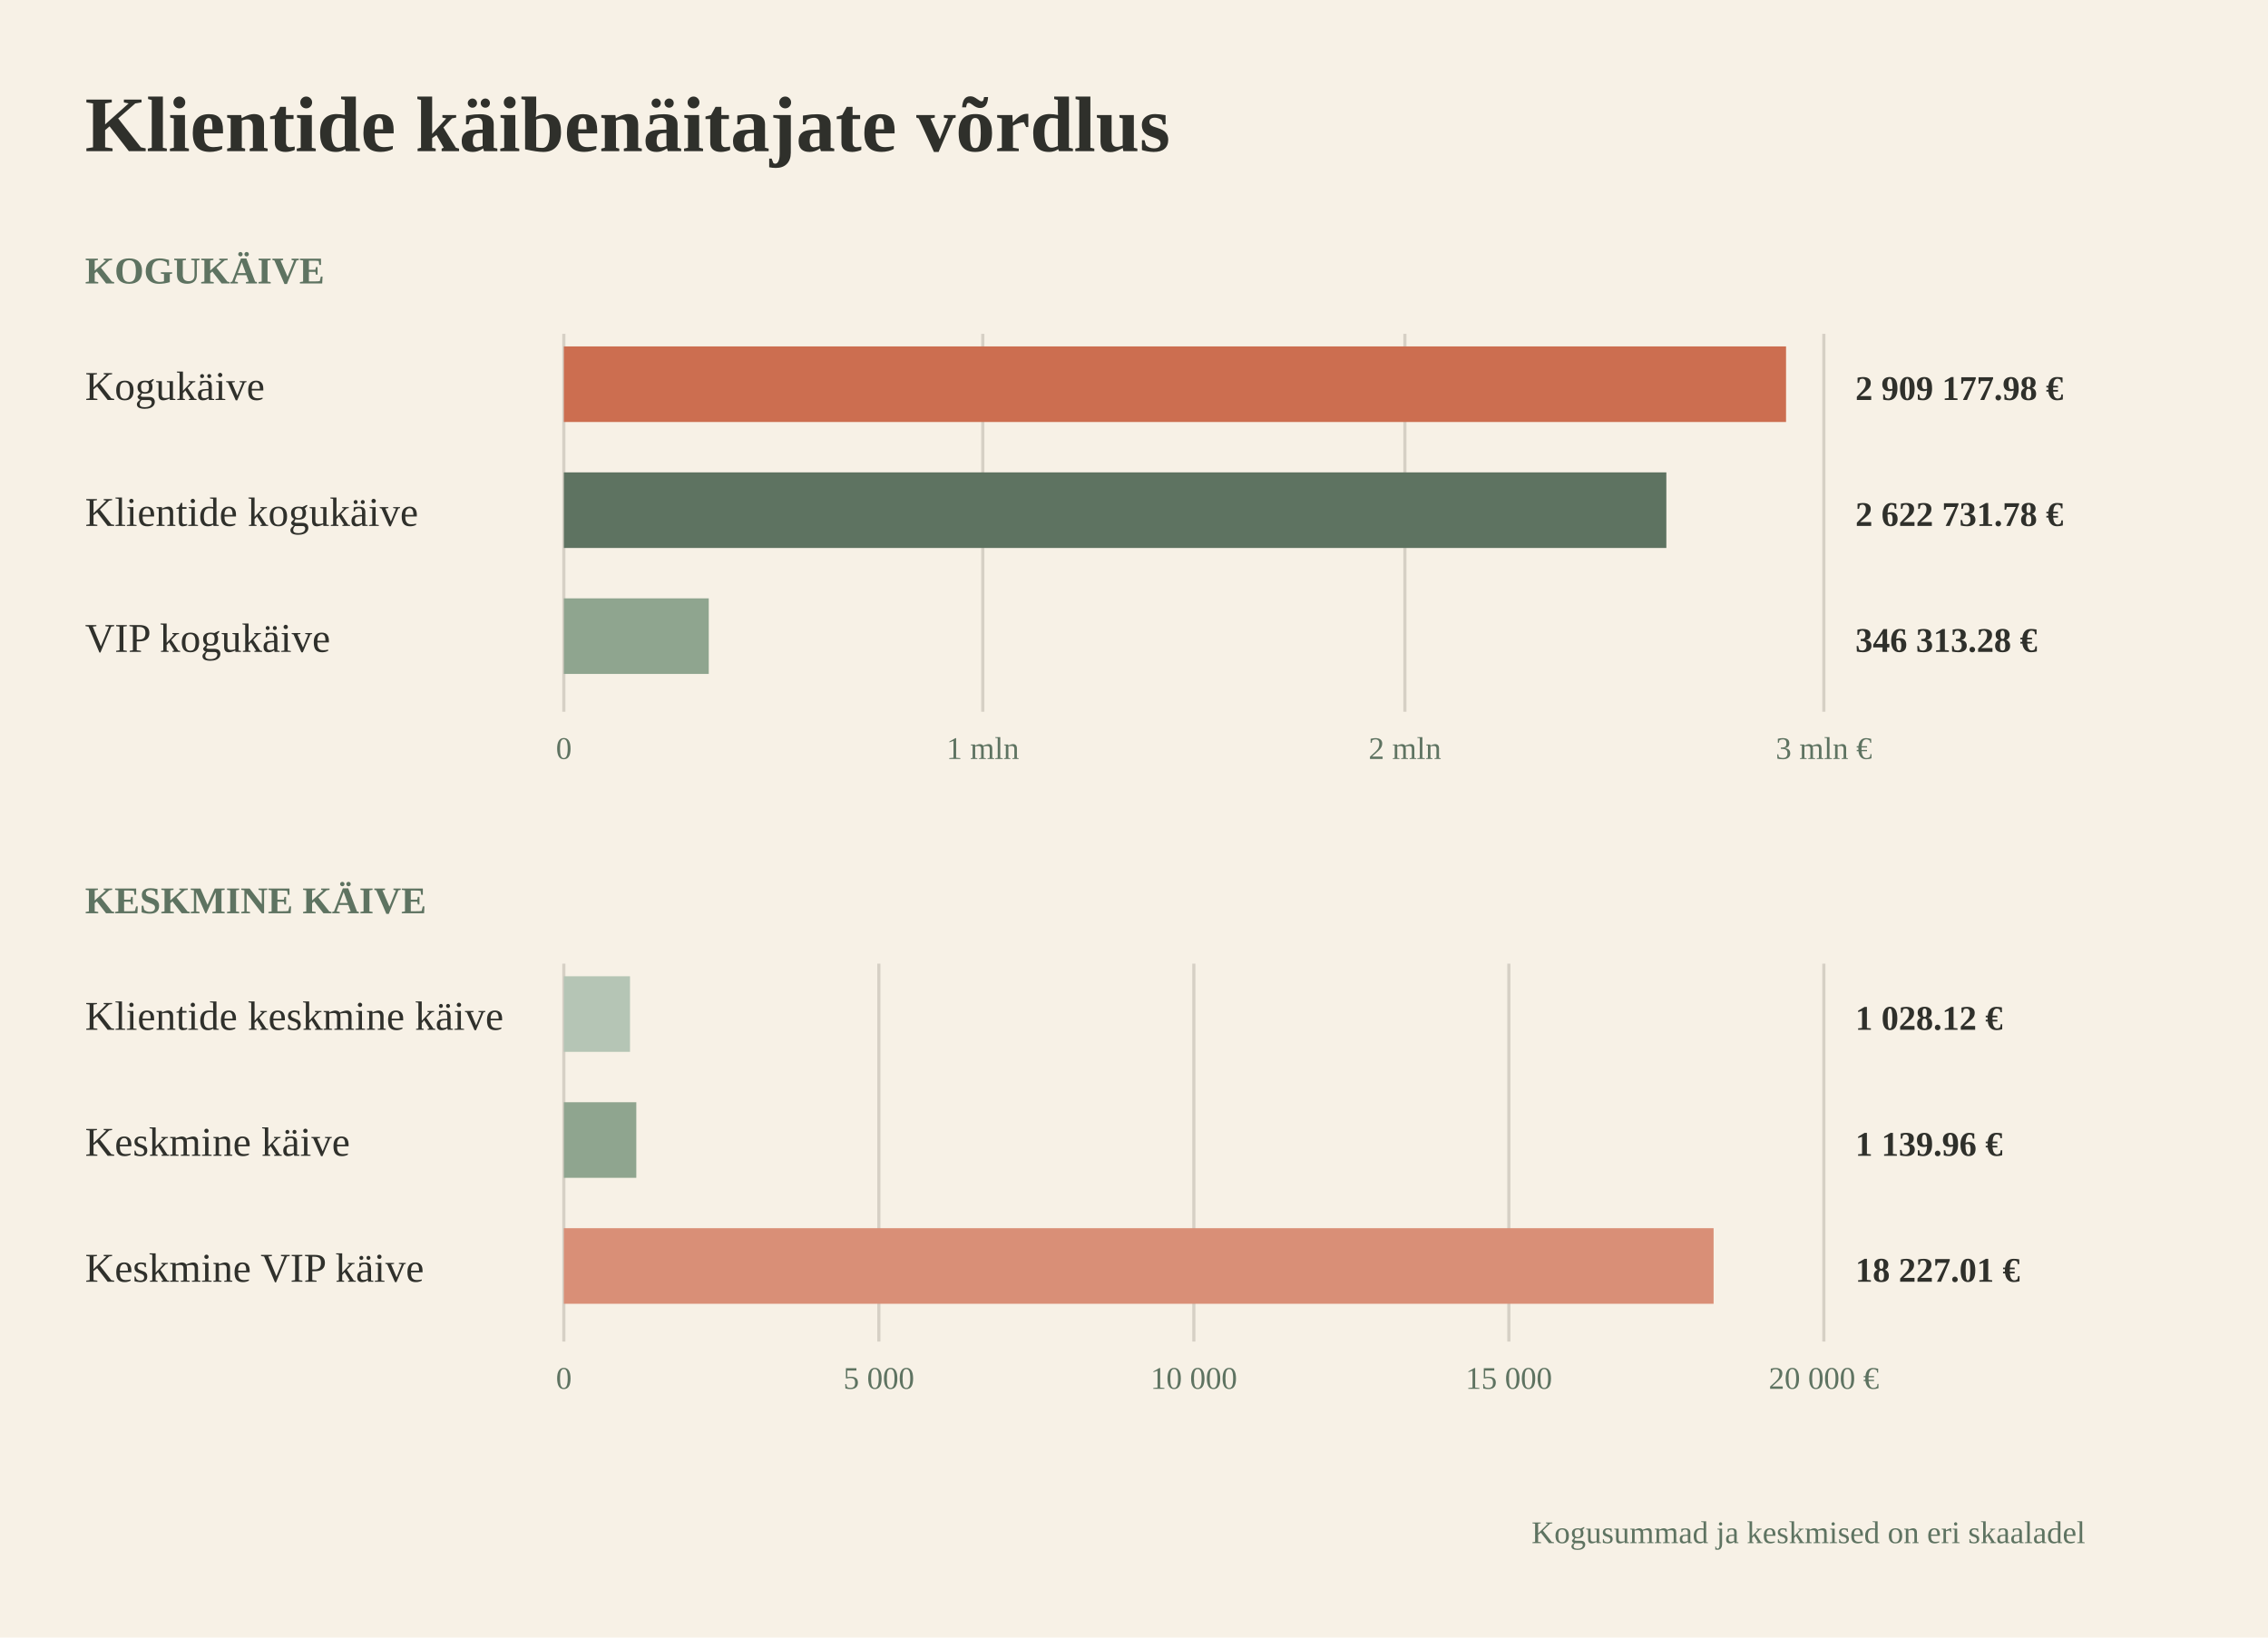
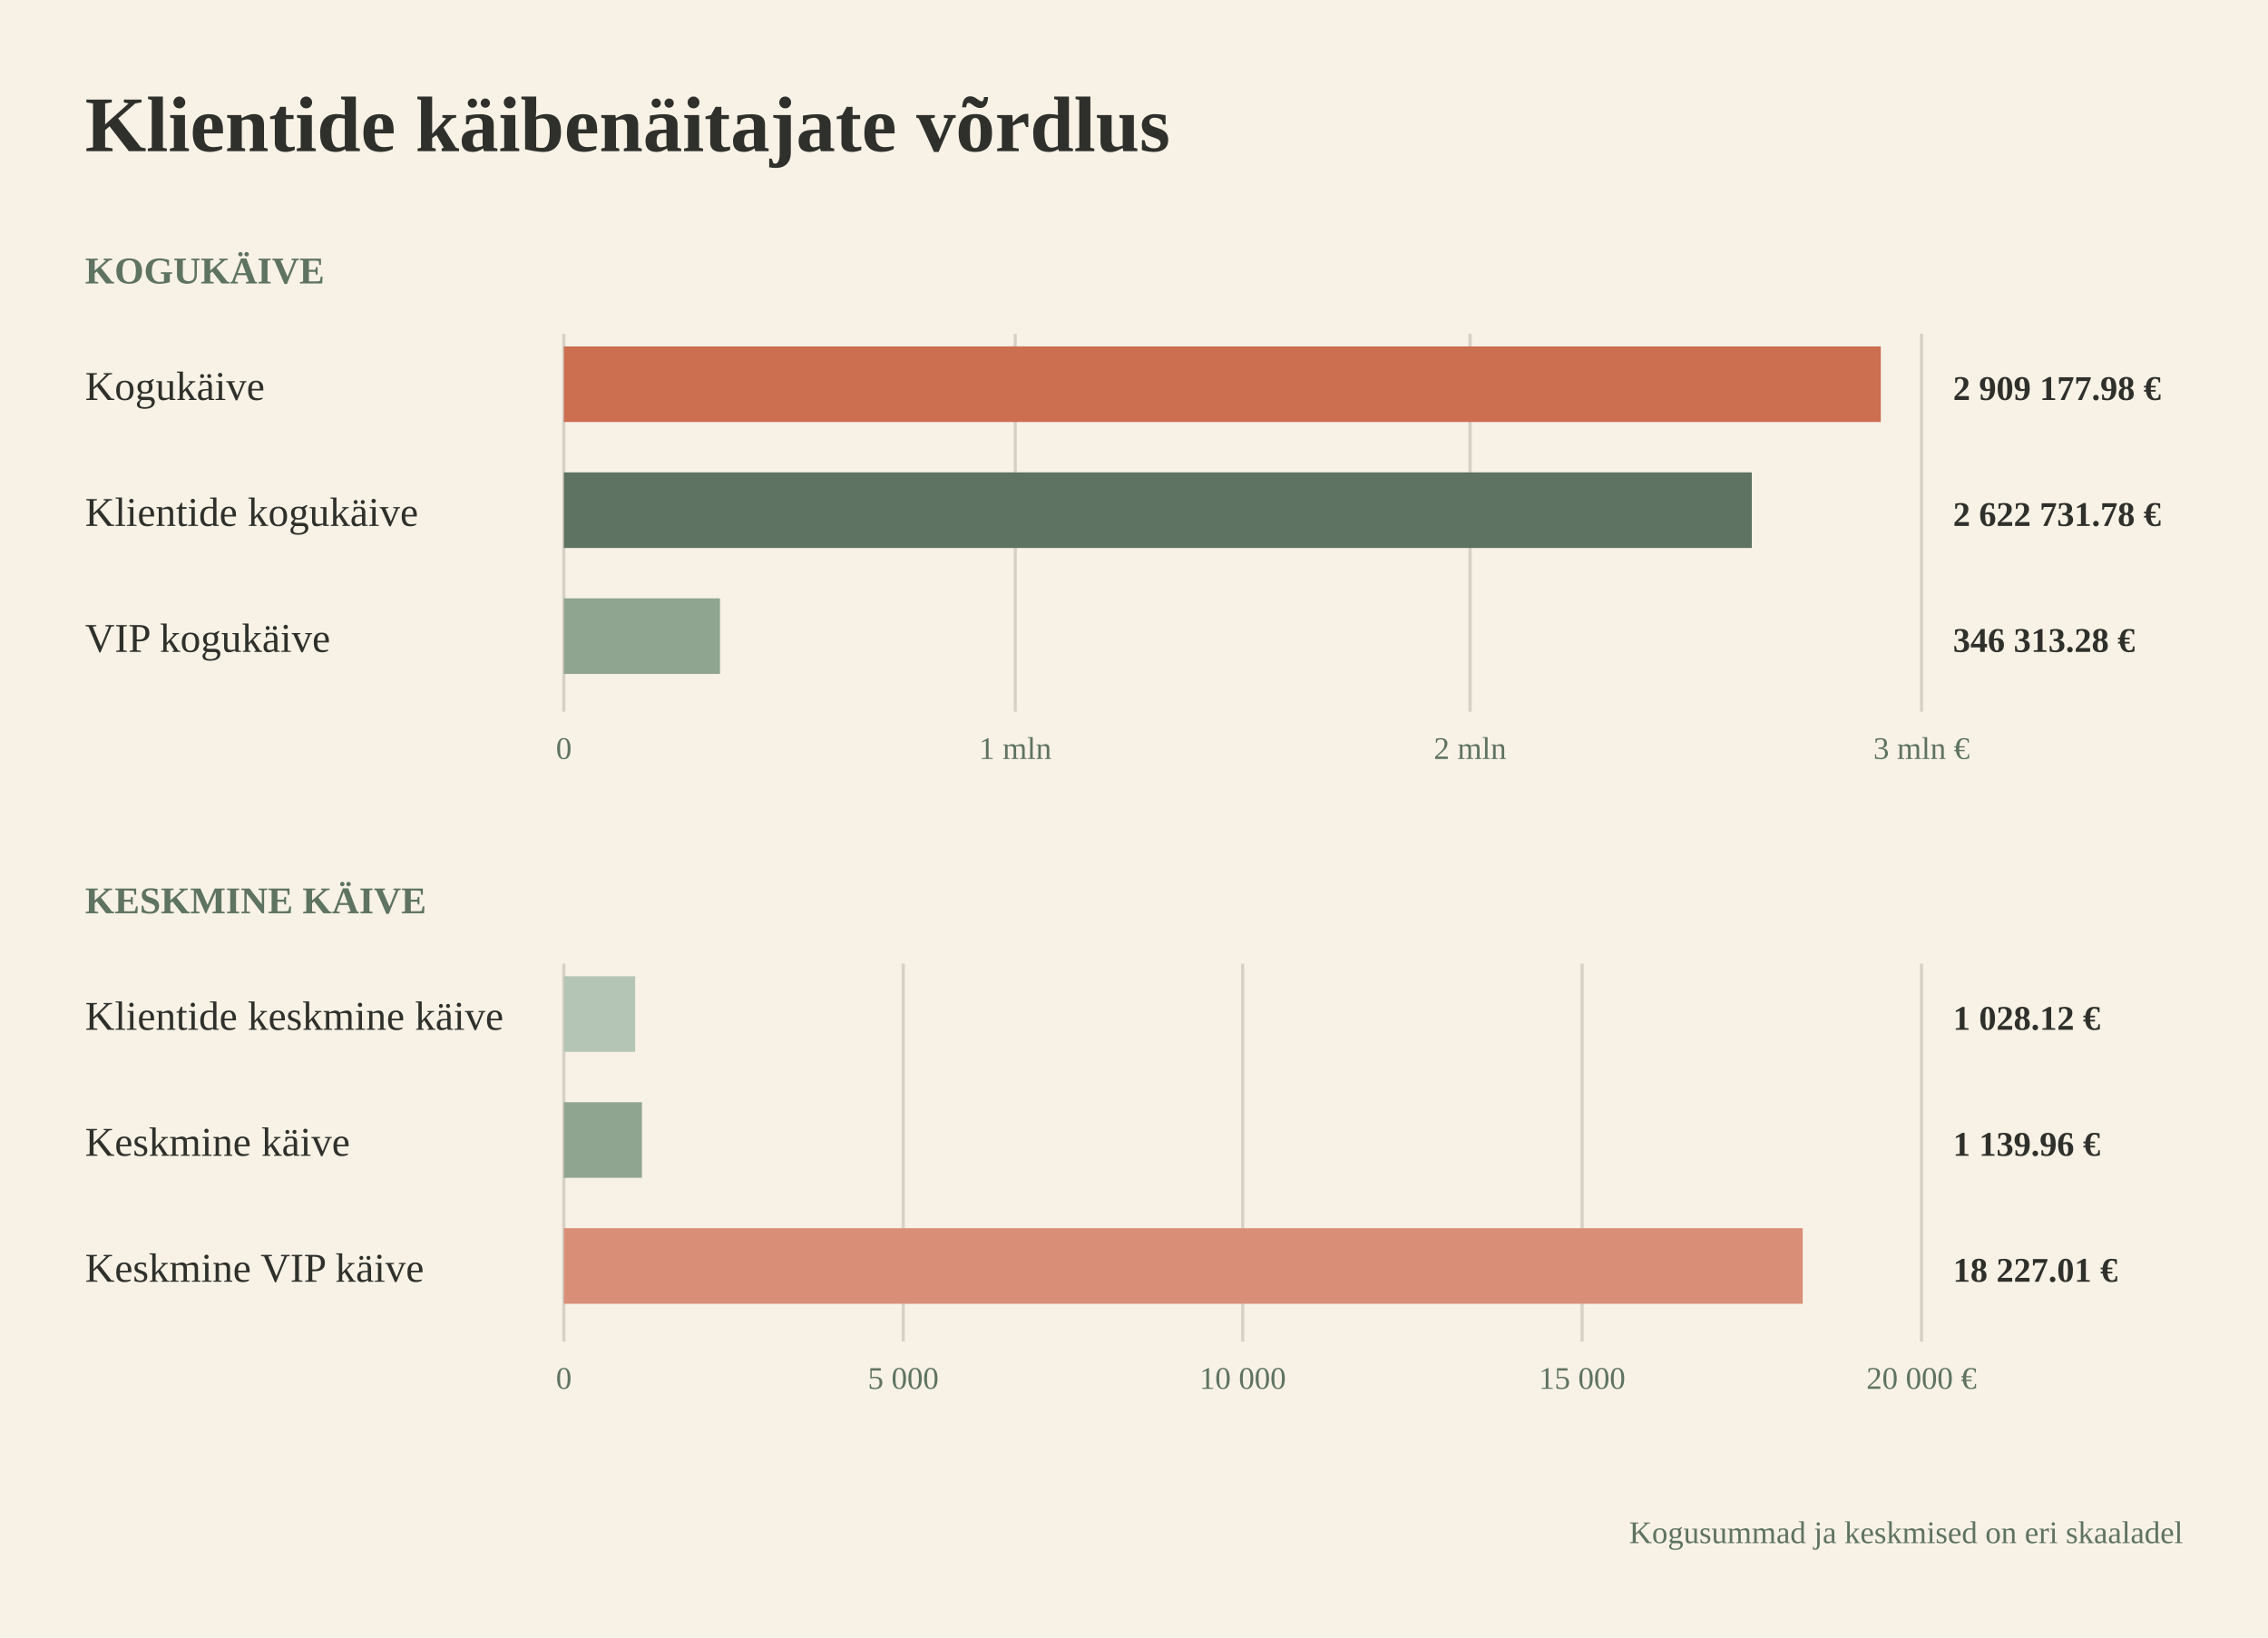
<svg xmlns="http://www.w3.org/2000/svg" width="720" height="520" viewBox="71 0 720 520" role="img" aria-labelledby="title desc">
  <rect x="71" y="0" width="720" height="520" fill="#F7F1E6" />
-   <text x="98" y="48" text-anchor="start" font-family="Georgia, 'Times New Roman', serif" font-size="25" font-weight="700" fill="#2F302B">
+   <text x="98" y="48" font-family="Georgia, 'Times New Roman', serif" font-size="25" font-weight="700" fill="#2F302B">
    Klientide käibenäitajate võrdlus
  </text>
-   <text x="98" y="90" text-anchor="start" font-family="Georgia, 'Times New Roman', serif" font-size="12" font-weight="700" fill="#5E7361">
+   <text x="98" y="90" font-family="Georgia, 'Times New Roman', serif" font-size="12" font-weight="700" fill="#5E7361">
    KOGUKÄIVE
  </text>
  <g stroke="#D6D0C5" stroke-width="1">
    <line x1="250" y1="106" x2="250" y2="226" />
-     <line x1="383" y1="106" x2="383" y2="226" />
-     <line x1="517" y1="106" x2="517" y2="226" />
-     <line x1="650" y1="106" x2="650" y2="226" />
+     <line x1="393.3" y1="106" x2="393.3" y2="226" />
+     <line x1="537.7" y1="106" x2="537.7" y2="226" />
+     <line x1="681" y1="106" x2="681" y2="226" />
  </g>
  <g font-family="Georgia, 'Times New Roman', serif" font-size="13" fill="#2F302B" text-anchor="start">
    <text x="98" y="127">Kogukäive</text>
    <text x="98" y="167">Klientide kogukäive</text>
    <text x="98" y="207">VIP kogukäive</text>
  </g>
-   <rect x="250" y="110" width="388" height="24" fill="#CC6E50" />
-   <rect x="250" y="150" width="350" height="24" fill="#5E7361" />
-   <rect x="250" y="190" width="46" height="24" fill="#8FA58F" />
+   <rect x="250" y="110" width="418.07" height="24" fill="#CC6E50" />
+   <rect x="250" y="150" width="377.13" height="24" fill="#5E7361" />
+   <rect x="250" y="190" width="49.57" height="24" fill="#8FA58F" />
  <g font-family="Georgia, 'Times New Roman', serif" font-size="11" font-weight="700" fill="#2F302B" text-anchor="start">
-     <text x="660" y="127">2 909 177.98 €</text>
-     <text x="660" y="167">2 622 731.78 €</text>
-     <text x="660" y="207">346 313.28 €</text>
+     <text x="691" y="127" textLength="73" lengthAdjust="spacingAndGlyphs">2 909 177.98 €</text>
+     <text x="691" y="167" textLength="73" lengthAdjust="spacingAndGlyphs">2 622 731.78 €</text>
+     <text x="691" y="207">346 313.28 €</text>
  </g>
-   <g font-family="Georgia, 'Times New Roman', serif" font-size="10" fill="#5E7361">
-     <text x="250" y="241" text-anchor="middle">0</text>
-     <text x="383" y="241" text-anchor="middle">1 mln</text>
-     <text x="517" y="241" text-anchor="middle">2 mln</text>
-     <text x="650" y="241" text-anchor="middle">3 mln €</text>
+   <g font-family="Georgia, 'Times New Roman', serif" font-size="10" fill="#5E7361" text-anchor="middle">
+     <text x="250" y="241">0</text>
+     <text x="393.3" y="241">1 mln</text>
+     <text x="537.7" y="241">2 mln</text>
+     <text x="681" y="241">3 mln €</text>
  </g>
-   <text x="98" y="290" text-anchor="start" font-family="Georgia, 'Times New Roman', serif" font-size="12" font-weight="700" fill="#5E7361">
+   <text x="98" y="290" font-family="Georgia, 'Times New Roman', serif" font-size="12" font-weight="700" fill="#5E7361">
    KESKMINE KÄIVE
  </text>
  <g stroke="#D6D0C5" stroke-width="1">
    <line x1="250" y1="306" x2="250" y2="426" />
-     <line x1="350" y1="306" x2="350" y2="426" />
-     <line x1="450" y1="306" x2="450" y2="426" />
-     <line x1="550" y1="306" x2="550" y2="426" />
-     <line x1="650" y1="306" x2="650" y2="426" />
+     <line x1="357.75" y1="306" x2="357.75" y2="426" />
+     <line x1="465.5" y1="306" x2="465.5" y2="426" />
+     <line x1="573.25" y1="306" x2="573.25" y2="426" />
+     <line x1="681" y1="306" x2="681" y2="426" />
  </g>
  <g font-family="Georgia, 'Times New Roman', serif" font-size="13" fill="#2F302B" text-anchor="start">
-     <text x="98" y="327">Klientide keskmine käive</text>
+     <text x="98" y="327" textLength="142" lengthAdjust="spacingAndGlyphs">Klientide keskmine käive</text>
    <text x="98" y="367">Keskmine käive</text>
    <text x="98" y="407">Keskmine VIP käive</text>
  </g>
-   <rect x="250" y="310" width="21" height="24" fill="#B5C5B5" />
-   <rect x="250" y="350" width="23" height="24" fill="#8FA58F" />
-   <rect x="250" y="390" width="365" height="24" fill="#D98F77" />
+   <rect x="250" y="310" width="22.63" height="24" fill="#B5C5B5" />
+   <rect x="250" y="350" width="24.78" height="24" fill="#8FA58F" />
+   <rect x="250" y="390" width="393.29" height="24" fill="#D98F77" />
  <g font-family="Georgia, 'Times New Roman', serif" font-size="11" font-weight="700" fill="#2F302B" text-anchor="start">
-     <text x="660" y="327">1 028.12 €</text>
-     <text x="660" y="367">1 139.96 €</text>
-     <text x="660" y="407">18 227.01 €</text>
+     <text x="691" y="327">1 028.12 €</text>
+     <text x="691" y="367">1 139.96 €</text>
+     <text x="691" y="407">18 227.01 €</text>
  </g>
-   <g font-family="Georgia, 'Times New Roman', serif" font-size="10" fill="#5E7361">
-     <text x="250" y="441" text-anchor="middle">0</text>
-     <text x="350" y="441" text-anchor="middle">5 000</text>
-     <text x="450" y="441" text-anchor="middle">10 000</text>
-     <text x="550" y="441" text-anchor="middle">15 000</text>
-     <text x="650" y="441" text-anchor="middle">20 000 €</text>
+   <g font-family="Georgia, 'Times New Roman', serif" font-size="10" fill="#5E7361" text-anchor="middle">
+     <text x="250" y="441">0</text>
+     <text x="357.75" y="441">5 000</text>
+     <text x="465.5" y="441">10 000</text>
+     <text x="573.25" y="441">15 000</text>
+     <text x="681" y="441">20 000 €</text>
  </g>
-   <text x="733" y="490" text-anchor="end" font-family="Georgia, 'Times New Roman', serif" font-size="10" fill="#5E7361">
+   <text x="764" y="490" text-anchor="end" font-family="Georgia, 'Times New Roman', serif" font-size="10" fill="#5E7361">
    Kogusummad ja keskmised on eri skaaladel
  </text>
</svg>
